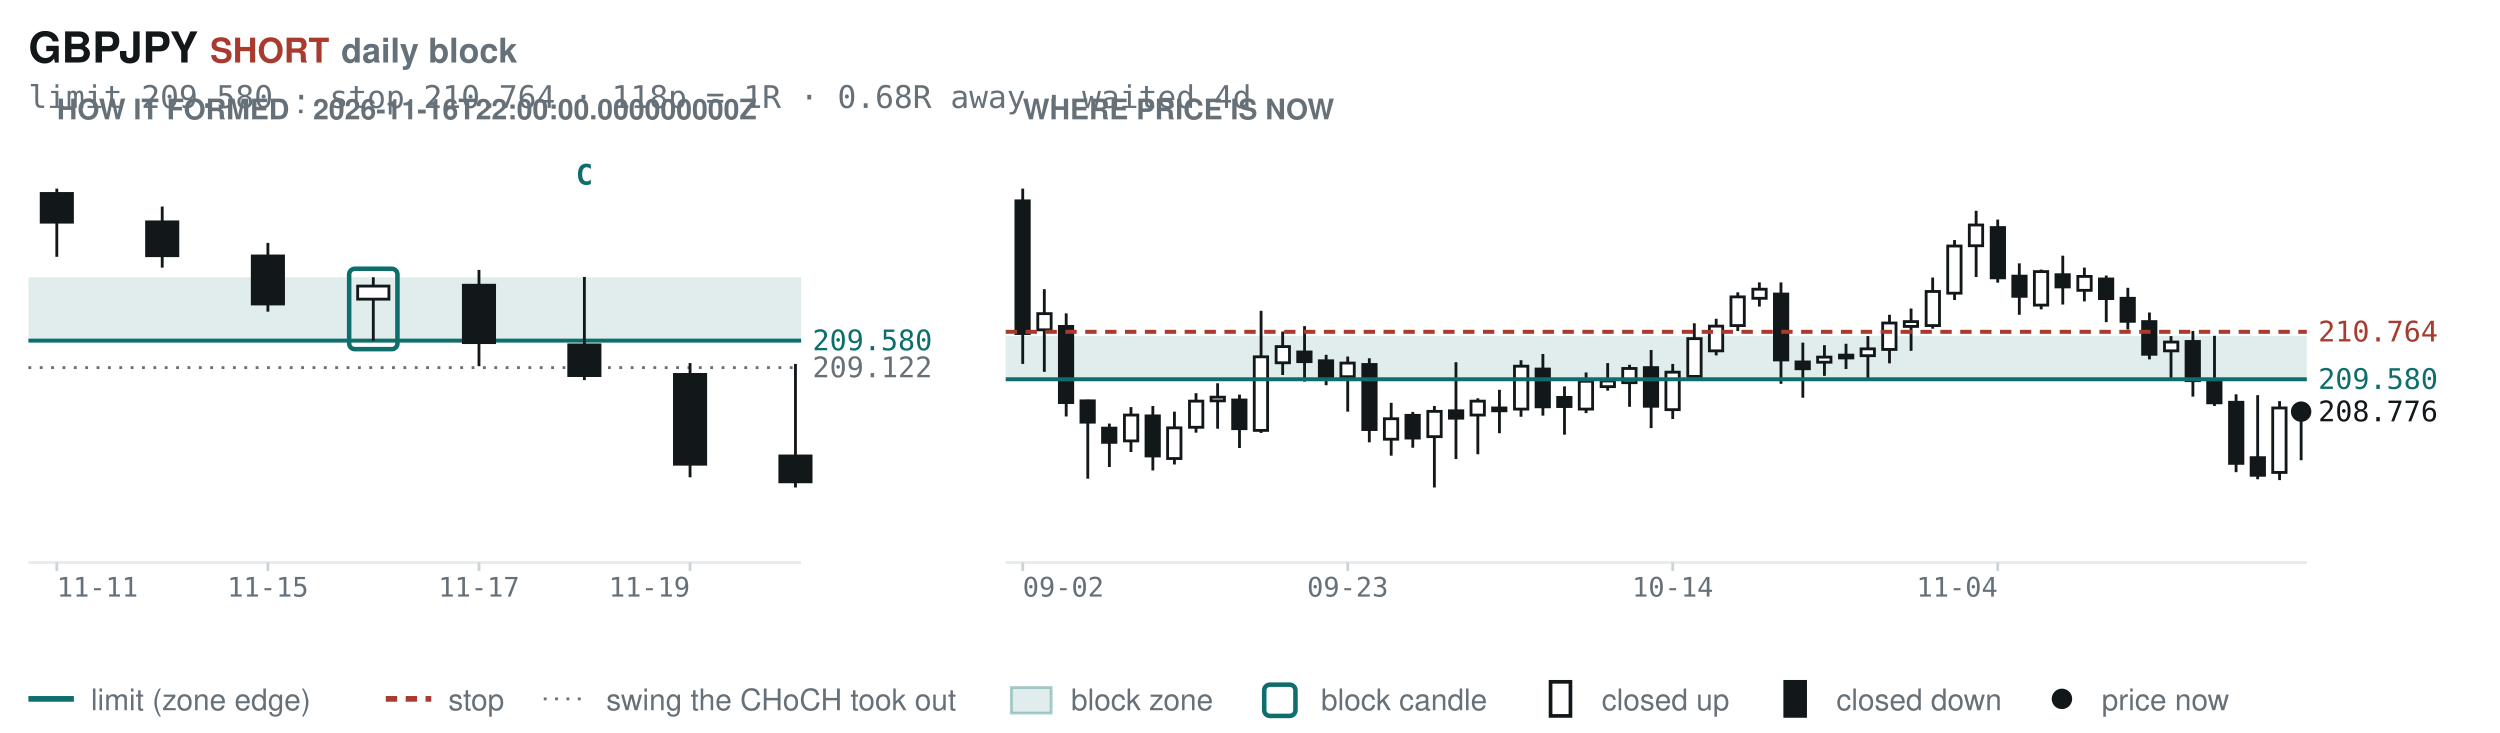
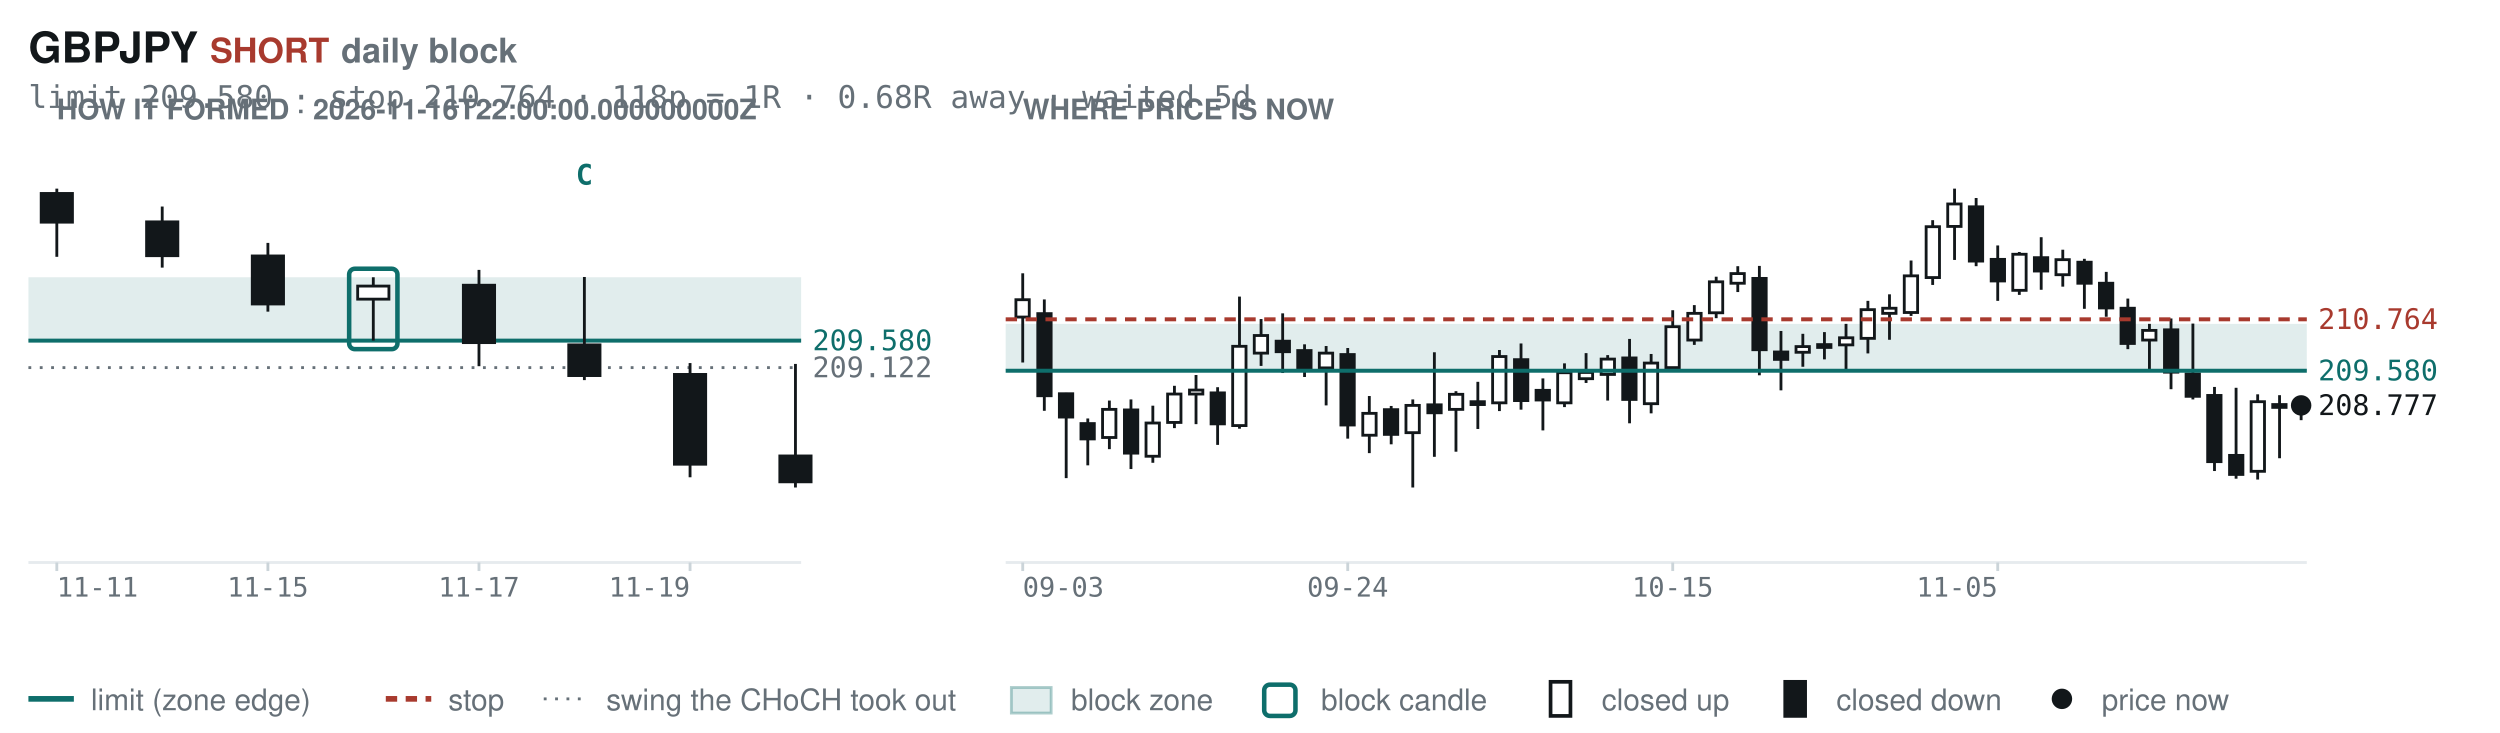
<svg xmlns="http://www.w3.org/2000/svg" viewBox="0 0 880 258" width="880" height="258" role="img" aria-label="GBPJPY short order block: the candles that formed it, and where price is now">
  <rect width="880" height="258" fill="#FFFFFF" />
  <text x="10" y="22" fill="#12171A" font-family="system-ui,-apple-system,Segoe UI,Helvetica,Arial,sans-serif" font-size="15" font-weight="700">GBPJPY <tspan fill="#A83A2E" font-size="12">SHORT</tspan>
    <tspan fill="#667078" font-size="12">daily block</tspan>
  </text>
-   <text x="10" y="38" fill="#667078" font-family="ui-monospace,SFMono-Regular,Menlo,Consolas,monospace" font-size="11">limit 209.580 · stop 210.764 · 118p = 1R · 0.68R away · waited 4d</text>
+   <text x="10" y="38" fill="#667078" font-family="ui-monospace,SFMono-Regular,Menlo,Consolas,monospace" font-size="11">limit 209.580 · stop 210.764 · 118p = 1R · 0.68R away · waited 5d</text>
  <text x="20" y="42" fill="#667078" font-family="system-ui,-apple-system,Segoe UI,Helvetica,Arial,sans-serif" font-size="10" font-weight="600">HOW IT FORMED · 2026-11-16T22:00:00.000000000Z</text>
  <text x="360" y="42" fill="#667078" font-family="system-ui,-apple-system,Segoe UI,Helvetica,Arial,sans-serif" font-size="10" font-weight="600">WHERE PRICE IS NOW</text>
  <rect x="10.0" y="97.6" width="272.0" height="22.3" fill="#0E6E6B1F" />
  <line x1="10.0" y1="129.4" x2="282.0" y2="129.4" stroke="#667078" stroke-width="1" stroke-dasharray="1 3" />
  <line x1="10.0" y1="119.9" x2="282.0" y2="119.9" stroke="#0E6E6B" stroke-width="1.4" />
  <line x1="20.0" y1="66.4" x2="20.0" y2="90.4" stroke="#12171A" stroke-width="1" />
  <rect x="14.5" y="68.1" width="11.0" height="10.1" fill="#12171A" stroke="#12171A" stroke-width="1" />
  <line x1="57.1" y1="72.7" x2="57.1" y2="94.2" stroke="#12171A" stroke-width="1" />
  <rect x="51.6" y="78.1" width="11.0" height="11.9" fill="#12171A" stroke="#12171A" stroke-width="1" />
  <line x1="94.3" y1="85.5" x2="94.3" y2="109.7" stroke="#12171A" stroke-width="1" />
  <rect x="88.8" y="90.1" width="11.0" height="16.9" fill="#12171A" stroke="#12171A" stroke-width="1" />
  <line x1="131.4" y1="97.6" x2="131.4" y2="119.9" stroke="#12171A" stroke-width="1" />
  <rect x="125.9" y="100.7" width="11.0" height="4.6" fill="#FFFFFF" stroke="#12171A" stroke-width="1" />
  <line x1="168.6" y1="95.0" x2="168.6" y2="128.9" stroke="#12171A" stroke-width="1" />
  <rect x="163.1" y="100.4" width="11.0" height="20.2" fill="#12171A" stroke="#12171A" stroke-width="1" />
  <line x1="205.7" y1="97.5" x2="205.7" y2="133.8" stroke="#12171A" stroke-width="1" />
  <rect x="200.2" y="121.4" width="11.0" height="10.8" fill="#12171A" stroke="#12171A" stroke-width="1" />
  <line x1="242.9" y1="127.8" x2="242.9" y2="168.0" stroke="#12171A" stroke-width="1" />
  <rect x="237.4" y="131.8" width="11.0" height="31.6" fill="#12171A" stroke="#12171A" stroke-width="1" />
  <line x1="280.0" y1="128.1" x2="280.0" y2="171.6" stroke="#12171A" stroke-width="1" />
  <rect x="274.5" y="160.5" width="11.0" height="9.1" fill="#12171A" stroke="#12171A" stroke-width="1" />
  <rect x="122.9" y="94.6" width="17.0" height="28.3" fill="none" stroke="#0E6E6B" stroke-width="1.6" rx="2" />
  <text x="205.7" y="65" fill="#0E6E6B" text-anchor="middle" font-family="ui-monospace,SFMono-Regular,Menlo,Consolas,monospace" font-size="10" font-weight="700">C</text>
  <line x1="10.0" y1="198.0" x2="282.0" y2="198.0" stroke="#E6EBEE" stroke-width="1" />
  <line x1="20.0" y1="198.0" x2="20.0" y2="201.0" stroke="#CBD4D9" stroke-width="1" />
  <text x="20.0" y="210.0" fill="#667078" text-anchor="start" font-family="ui-monospace,SFMono-Regular,Menlo,Consolas,monospace" font-size="9.5">11-11</text>
  <line x1="94.3" y1="198.0" x2="94.3" y2="201.0" stroke="#CBD4D9" stroke-width="1" />
  <text x="94.3" y="210.0" fill="#667078" text-anchor="middle" font-family="ui-monospace,SFMono-Regular,Menlo,Consolas,monospace" font-size="9.5">11-15</text>
  <line x1="168.6" y1="198.0" x2="168.6" y2="201.0" stroke="#CBD4D9" stroke-width="1" />
  <text x="168.6" y="210.0" fill="#667078" text-anchor="middle" font-family="ui-monospace,SFMono-Regular,Menlo,Consolas,monospace" font-size="9.5">11-17</text>
  <line x1="242.9" y1="198.0" x2="242.9" y2="201.0" stroke="#CBD4D9" stroke-width="1" />
  <text x="242.9" y="210.0" fill="#667078" text-anchor="end" font-family="ui-monospace,SFMono-Regular,Menlo,Consolas,monospace" font-size="9.5">11-19</text>
  <text x="286.0" y="123.3" fill="#0E6E6B" font-family="ui-monospace,SFMono-Regular,Menlo,Consolas,monospace" font-size="10">209.580</text>
  <text x="286.0" y="132.8" fill="#667078" font-family="ui-monospace,SFMono-Regular,Menlo,Consolas,monospace" font-size="10">209.122</text>
-   <rect x="354.0" y="118.3" width="458.0" height="15.2" fill="#0E6E6B1F" />
-   <line x1="360.0" y1="66.4" x2="360.0" y2="128.1" stroke="#12171A" stroke-width="1" />
-   <rect x="357.6" y="70.7" width="4.7" height="46.7" fill="#12171A" stroke="#12171A" stroke-width="1" />
-   <line x1="367.6" y1="101.8" x2="367.6" y2="130.9" stroke="#12171A" stroke-width="1" />
-   <rect x="365.3" y="110.4" width="4.7" height="5.7" fill="#FFFFFF" stroke="#12171A" stroke-width="1" />
-   <line x1="375.3" y1="110.3" x2="375.3" y2="146.6" stroke="#12171A" stroke-width="1" />
-   <rect x="372.9" y="114.9" width="4.7" height="26.8" fill="#12171A" stroke="#12171A" stroke-width="1" />
-   <line x1="382.9" y1="140.7" x2="382.9" y2="168.5" stroke="#12171A" stroke-width="1" />
-   <rect x="380.5" y="141.1" width="4.7" height="7.5" fill="#12171A" stroke="#12171A" stroke-width="1" />
-   <line x1="390.5" y1="149.1" x2="390.5" y2="164.4" stroke="#12171A" stroke-width="1" />
-   <rect x="388.1" y="150.7" width="4.7" height="5.0" fill="#12171A" stroke="#12171A" stroke-width="1" />
-   <line x1="398.1" y1="143.3" x2="398.1" y2="159.1" stroke="#12171A" stroke-width="1" />
-   <rect x="395.8" y="146.1" width="4.7" height="9.1" fill="#FFFFFF" stroke="#12171A" stroke-width="1" />
-   <line x1="405.8" y1="142.9" x2="405.8" y2="165.6" stroke="#12171A" stroke-width="1" />
-   <rect x="403.4" y="146.4" width="4.7" height="14.1" fill="#12171A" stroke="#12171A" stroke-width="1" />
-   <line x1="413.4" y1="144.9" x2="413.4" y2="163.5" stroke="#12171A" stroke-width="1" />
-   <rect x="411.0" y="150.6" width="4.7" height="10.8" fill="#FFFFFF" stroke="#12171A" stroke-width="1" />
-   <line x1="421.0" y1="138.4" x2="421.0" y2="152.3" stroke="#12171A" stroke-width="1" />
-   <rect x="418.7" y="141.2" width="4.7" height="9.2" fill="#FFFFFF" stroke="#12171A" stroke-width="1" />
-   <line x1="428.6" y1="134.9" x2="428.6" y2="150.9" stroke="#12171A" stroke-width="1" />
-   <rect x="426.3" y="139.8" width="4.7" height="1.3" fill="#FFFFFF" stroke="#12171A" stroke-width="1" />
-   <line x1="436.3" y1="138.9" x2="436.3" y2="157.7" stroke="#12171A" stroke-width="1" />
-   <rect x="433.9" y="140.8" width="4.7" height="10.1" fill="#12171A" stroke="#12171A" stroke-width="1" />
-   <line x1="443.9" y1="109.4" x2="443.9" y2="152.4" stroke="#12171A" stroke-width="1" />
-   <rect x="441.5" y="125.6" width="4.7" height="25.9" fill="#FFFFFF" stroke="#12171A" stroke-width="1" />
-   <line x1="451.5" y1="116.7" x2="451.5" y2="132.0" stroke="#12171A" stroke-width="1" />
-   <rect x="449.2" y="122.0" width="4.7" height="5.7" fill="#FFFFFF" stroke="#12171A" stroke-width="1" />
-   <line x1="459.2" y1="114.8" x2="459.2" y2="134.3" stroke="#12171A" stroke-width="1" />
-   <rect x="456.8" y="123.9" width="4.7" height="3.4" fill="#12171A" stroke="#12171A" stroke-width="1" />
-   <line x1="466.8" y1="124.9" x2="466.8" y2="135.6" stroke="#12171A" stroke-width="1" />
-   <rect x="464.4" y="127.0" width="4.7" height="5.6" fill="#12171A" stroke="#12171A" stroke-width="1" />
-   <line x1="474.4" y1="125.5" x2="474.4" y2="144.9" stroke="#12171A" stroke-width="1" />
-   <rect x="472.0" y="127.8" width="4.7" height="4.8" fill="#FFFFFF" stroke="#12171A" stroke-width="1" />
-   <line x1="482.0" y1="126.1" x2="482.0" y2="155.7" stroke="#12171A" stroke-width="1" />
-   <rect x="479.7" y="128.3" width="4.7" height="22.9" fill="#12171A" stroke="#12171A" stroke-width="1" />
-   <line x1="489.7" y1="141.8" x2="489.7" y2="160.4" stroke="#12171A" stroke-width="1" />
-   <rect x="487.3" y="147.4" width="4.7" height="7.2" fill="#FFFFFF" stroke="#12171A" stroke-width="1" />
-   <line x1="497.3" y1="145.0" x2="497.3" y2="157.6" stroke="#12171A" stroke-width="1" />
-   <rect x="494.9" y="146.2" width="4.7" height="8.0" fill="#12171A" stroke="#12171A" stroke-width="1" />
-   <line x1="504.9" y1="142.9" x2="504.9" y2="171.6" stroke="#12171A" stroke-width="1" />
-   <rect x="502.6" y="144.8" width="4.7" height="8.9" fill="#FFFFFF" stroke="#12171A" stroke-width="1" />
-   <line x1="512.5" y1="127.5" x2="512.5" y2="161.6" stroke="#12171A" stroke-width="1" />
-   <rect x="510.2" y="144.6" width="4.7" height="2.6" fill="#12171A" stroke="#12171A" stroke-width="1" />
-   <line x1="520.2" y1="140.2" x2="520.2" y2="159.9" stroke="#12171A" stroke-width="1" />
-   <rect x="517.8" y="141.2" width="4.7" height="4.9" fill="#FFFFFF" stroke="#12171A" stroke-width="1" />
-   <line x1="527.8" y1="137.2" x2="527.8" y2="152.5" stroke="#12171A" stroke-width="1" />
-   <rect x="525.4" y="143.6" width="4.7" height="1.0" fill="#12171A" stroke="#12171A" stroke-width="1" />
-   <line x1="535.4" y1="126.8" x2="535.4" y2="146.7" stroke="#12171A" stroke-width="1" />
-   <rect x="533.1" y="128.9" width="4.7" height="15.1" fill="#FFFFFF" stroke="#12171A" stroke-width="1" />
-   <line x1="543.1" y1="124.6" x2="543.1" y2="146.3" stroke="#12171A" stroke-width="1" />
-   <rect x="540.7" y="129.9" width="4.7" height="13.3" fill="#12171A" stroke="#12171A" stroke-width="1" />
-   <line x1="550.7" y1="136.0" x2="550.7" y2="153.0" stroke="#12171A" stroke-width="1" />
-   <rect x="548.3" y="139.9" width="4.7" height="3.2" fill="#12171A" stroke="#12171A" stroke-width="1" />
-   <line x1="558.3" y1="131.1" x2="558.3" y2="145.4" stroke="#12171A" stroke-width="1" />
-   <rect x="555.9" y="134.2" width="4.7" height="9.8" fill="#FFFFFF" stroke="#12171A" stroke-width="1" />
-   <line x1="565.9" y1="127.8" x2="565.9" y2="137.5" stroke="#12171A" stroke-width="1" />
-   <rect x="563.6" y="134.1" width="4.7" height="2.0" fill="#FFFFFF" stroke="#12171A" stroke-width="1" />
-   <line x1="573.6" y1="128.4" x2="573.6" y2="143.2" stroke="#12171A" stroke-width="1" />
-   <rect x="571.2" y="129.7" width="4.7" height="5.0" fill="#FFFFFF" stroke="#12171A" stroke-width="1" />
-   <line x1="581.2" y1="123.2" x2="581.2" y2="150.7" stroke="#12171A" stroke-width="1" />
-   <rect x="578.8" y="129.4" width="4.7" height="13.6" fill="#12171A" stroke="#12171A" stroke-width="1" />
-   <line x1="588.8" y1="128.1" x2="588.8" y2="147.5" stroke="#12171A" stroke-width="1" />
-   <rect x="586.4" y="131.0" width="4.7" height="13.2" fill="#FFFFFF" stroke="#12171A" stroke-width="1" />
-   <line x1="596.4" y1="113.8" x2="596.4" y2="132.7" stroke="#12171A" stroke-width="1" />
-   <rect x="594.1" y="119.2" width="4.7" height="13.3" fill="#FFFFFF" stroke="#12171A" stroke-width="1" />
-   <line x1="604.1" y1="112.2" x2="604.1" y2="125.1" stroke="#12171A" stroke-width="1" />
-   <rect x="601.7" y="114.8" width="4.7" height="8.7" fill="#FFFFFF" stroke="#12171A" stroke-width="1" />
-   <line x1="611.7" y1="102.9" x2="611.7" y2="116.5" stroke="#12171A" stroke-width="1" />
-   <rect x="609.3" y="104.5" width="4.7" height="10.1" fill="#FFFFFF" stroke="#12171A" stroke-width="1" />
-   <line x1="619.3" y1="99.4" x2="619.3" y2="107.9" stroke="#12171A" stroke-width="1" />
-   <rect x="617.0" y="101.8" width="4.7" height="3.2" fill="#FFFFFF" stroke="#12171A" stroke-width="1" />
-   <line x1="626.9" y1="99.4" x2="626.9" y2="135.1" stroke="#12171A" stroke-width="1" />
-   <rect x="624.6" y="103.5" width="4.7" height="23.2" fill="#12171A" stroke="#12171A" stroke-width="1" />
-   <line x1="634.6" y1="120.6" x2="634.6" y2="140.0" stroke="#12171A" stroke-width="1" />
-   <rect x="632.2" y="127.4" width="4.7" height="2.4" fill="#12171A" stroke="#12171A" stroke-width="1" />
-   <line x1="642.2" y1="121.5" x2="642.2" y2="132.3" stroke="#12171A" stroke-width="1" />
-   <rect x="639.8" y="125.7" width="4.7" height="1.8" fill="#FFFFFF" stroke="#12171A" stroke-width="1" />
-   <line x1="649.8" y1="121.0" x2="649.8" y2="129.9" stroke="#12171A" stroke-width="1" />
-   <rect x="647.5" y="125.0" width="4.7" height="1.0" fill="#FFFFFF" stroke="#12171A" stroke-width="1" />
-   <line x1="657.5" y1="118.3" x2="657.5" y2="133.6" stroke="#12171A" stroke-width="1" />
-   <rect x="655.1" y="122.8" width="4.7" height="2.4" fill="#FFFFFF" stroke="#12171A" stroke-width="1" />
-   <line x1="665.1" y1="110.8" x2="665.1" y2="127.9" stroke="#12171A" stroke-width="1" />
-   <rect x="662.7" y="113.7" width="4.7" height="9.3" fill="#FFFFFF" stroke="#12171A" stroke-width="1" />
-   <line x1="672.7" y1="108.6" x2="672.7" y2="123.5" stroke="#12171A" stroke-width="1" />
-   <rect x="670.3" y="113.2" width="4.7" height="1.7" fill="#FFFFFF" stroke="#12171A" stroke-width="1" />
-   <line x1="680.3" y1="97.7" x2="680.3" y2="115.7" stroke="#12171A" stroke-width="1" />
-   <rect x="678.0" y="102.6" width="4.7" height="12.0" fill="#FFFFFF" stroke="#12171A" stroke-width="1" />
-   <line x1="688.0" y1="84.5" x2="688.0" y2="105.6" stroke="#12171A" stroke-width="1" />
-   <rect x="685.6" y="86.6" width="4.7" height="16.6" fill="#FFFFFF" stroke="#12171A" stroke-width="1" />
-   <line x1="695.6" y1="74.2" x2="695.6" y2="97.5" stroke="#12171A" stroke-width="1" />
-   <rect x="693.2" y="79.2" width="4.7" height="7.3" fill="#FFFFFF" stroke="#12171A" stroke-width="1" />
-   <line x1="703.2" y1="77.3" x2="703.2" y2="99.5" stroke="#12171A" stroke-width="1" />
-   <rect x="700.9" y="80.1" width="4.7" height="17.7" fill="#12171A" stroke="#12171A" stroke-width="1" />
-   <line x1="710.8" y1="92.7" x2="710.8" y2="110.8" stroke="#12171A" stroke-width="1" />
-   <rect x="708.5" y="97.2" width="4.7" height="7.1" fill="#12171A" stroke="#12171A" stroke-width="1" />
-   <line x1="718.5" y1="94.9" x2="718.5" y2="108.9" stroke="#12171A" stroke-width="1" />
-   <rect x="716.1" y="95.6" width="4.7" height="11.8" fill="#FFFFFF" stroke="#12171A" stroke-width="1" />
-   <line x1="726.1" y1="90.0" x2="726.1" y2="107.2" stroke="#12171A" stroke-width="1" />
-   <rect x="723.7" y="96.7" width="4.7" height="4.3" fill="#12171A" stroke="#12171A" stroke-width="1" />
-   <line x1="733.7" y1="94.2" x2="733.7" y2="106.1" stroke="#12171A" stroke-width="1" />
-   <rect x="731.4" y="97.3" width="4.7" height="4.9" fill="#FFFFFF" stroke="#12171A" stroke-width="1" />
-   <line x1="741.4" y1="97.0" x2="741.4" y2="113.4" stroke="#12171A" stroke-width="1" />
-   <rect x="739.0" y="98.2" width="4.7" height="6.9" fill="#12171A" stroke="#12171A" stroke-width="1" />
-   <line x1="749.0" y1="101.3" x2="749.0" y2="116.0" stroke="#12171A" stroke-width="1" />
-   <rect x="746.6" y="105.0" width="4.7" height="8.1" fill="#12171A" stroke="#12171A" stroke-width="1" />
-   <line x1="756.6" y1="110.0" x2="756.6" y2="126.5" stroke="#12171A" stroke-width="1" />
-   <rect x="754.2" y="113.2" width="4.7" height="11.5" fill="#12171A" stroke="#12171A" stroke-width="1" />
-   <line x1="764.2" y1="118.3" x2="764.2" y2="133.5" stroke="#12171A" stroke-width="1" />
-   <rect x="761.9" y="120.4" width="4.7" height="3.1" fill="#FFFFFF" stroke="#12171A" stroke-width="1" />
-   <line x1="771.9" y1="116.5" x2="771.9" y2="139.6" stroke="#12171A" stroke-width="1" />
-   <rect x="769.5" y="120.2" width="4.7" height="13.8" fill="#12171A" stroke="#12171A" stroke-width="1" />
-   <line x1="779.5" y1="118.2" x2="779.5" y2="142.9" stroke="#12171A" stroke-width="1" />
-   <rect x="777.1" y="134.5" width="4.7" height="7.3" fill="#12171A" stroke="#12171A" stroke-width="1" />
-   <line x1="787.1" y1="138.8" x2="787.1" y2="166.2" stroke="#12171A" stroke-width="1" />
-   <rect x="784.8" y="141.6" width="4.7" height="21.5" fill="#12171A" stroke="#12171A" stroke-width="1" />
-   <line x1="794.7" y1="139.1" x2="794.7" y2="168.7" stroke="#12171A" stroke-width="1" />
-   <rect x="792.4" y="161.1" width="4.7" height="6.2" fill="#12171A" stroke="#12171A" stroke-width="1" />
-   <line x1="802.4" y1="141.2" x2="802.4" y2="169.0" stroke="#12171A" stroke-width="1" />
-   <rect x="800.0" y="143.6" width="4.7" height="22.7" fill="#FFFFFF" stroke="#12171A" stroke-width="1" />
-   <line x1="810.0" y1="141.5" x2="810.0" y2="162.0" stroke="#12171A" stroke-width="1" />
-   <rect x="807.6" y="144.6" width="4.7" height="1.0" fill="#12171A" stroke="#12171A" stroke-width="1" />
-   <line x1="354.0" y1="133.5" x2="812.0" y2="133.5" stroke="#0E6E6B" stroke-width="1.4" />
-   <line x1="354.0" y1="116.8" x2="812.0" y2="116.8" stroke="#A83A2E" stroke-width="1.4" stroke-dasharray="4 3" />
-   <circle cx="810.0" cy="144.9" r="3.6" fill="#12171A" />
+   <rect x="354.0" y="114.0" width="458.0" height="16.4" fill="#0E6E6B1F" />
+   <line x1="360.0" y1="96.2" x2="360.0" y2="127.6" stroke="#12171A" stroke-width="1" />
+   <rect x="357.6" y="105.5" width="4.7" height="6.1" fill="#FFFFFF" stroke="#12171A" stroke-width="1" />
+   <line x1="367.6" y1="105.4" x2="367.6" y2="144.6" stroke="#12171A" stroke-width="1" />
+   <rect x="365.3" y="110.4" width="4.7" height="28.9" fill="#12171A" stroke="#12171A" stroke-width="1" />
+   <line x1="375.3" y1="138.3" x2="375.3" y2="168.3" stroke="#12171A" stroke-width="1" />
+   <rect x="372.9" y="138.6" width="4.7" height="8.2" fill="#12171A" stroke="#12171A" stroke-width="1" />
+   <line x1="382.9" y1="147.3" x2="382.9" y2="163.8" stroke="#12171A" stroke-width="1" />
+   <rect x="380.5" y="149.1" width="4.7" height="5.4" fill="#12171A" stroke="#12171A" stroke-width="1" />
+   <line x1="390.5" y1="141.0" x2="390.5" y2="158.1" stroke="#12171A" stroke-width="1" />
+   <rect x="388.1" y="144.1" width="4.7" height="9.9" fill="#FFFFFF" stroke="#12171A" stroke-width="1" />
+   <line x1="398.1" y1="140.6" x2="398.1" y2="165.1" stroke="#12171A" stroke-width="1" />
+   <rect x="395.8" y="144.3" width="4.7" height="15.2" fill="#12171A" stroke="#12171A" stroke-width="1" />
+   <line x1="405.8" y1="142.8" x2="405.8" y2="162.9" stroke="#12171A" stroke-width="1" />
+   <rect x="403.4" y="148.9" width="4.7" height="11.7" fill="#FFFFFF" stroke="#12171A" stroke-width="1" />
+   <line x1="413.4" y1="135.8" x2="413.4" y2="150.7" stroke="#12171A" stroke-width="1" />
+   <rect x="411.0" y="138.7" width="4.7" height="10.0" fill="#FFFFFF" stroke="#12171A" stroke-width="1" />
+   <line x1="421.0" y1="132.0" x2="421.0" y2="149.3" stroke="#12171A" stroke-width="1" />
+   <rect x="418.7" y="137.3" width="4.7" height="1.4" fill="#FFFFFF" stroke="#12171A" stroke-width="1" />
+   <line x1="428.6" y1="136.3" x2="428.6" y2="156.6" stroke="#12171A" stroke-width="1" />
+   <rect x="426.3" y="138.3" width="4.7" height="10.9" fill="#12171A" stroke="#12171A" stroke-width="1" />
+   <line x1="436.3" y1="104.4" x2="436.3" y2="150.9" stroke="#12171A" stroke-width="1" />
+   <rect x="433.9" y="121.9" width="4.7" height="27.9" fill="#FFFFFF" stroke="#12171A" stroke-width="1" />
+   <line x1="443.9" y1="112.3" x2="443.9" y2="128.8" stroke="#12171A" stroke-width="1" />
+   <rect x="441.5" y="118.1" width="4.7" height="6.2" fill="#FFFFFF" stroke="#12171A" stroke-width="1" />
+   <line x1="451.5" y1="110.3" x2="451.5" y2="131.3" stroke="#12171A" stroke-width="1" />
+   <rect x="449.2" y="120.1" width="4.7" height="3.7" fill="#12171A" stroke="#12171A" stroke-width="1" />
+   <line x1="459.2" y1="121.2" x2="459.2" y2="132.7" stroke="#12171A" stroke-width="1" />
+   <rect x="456.8" y="123.4" width="4.7" height="6.0" fill="#12171A" stroke="#12171A" stroke-width="1" />
+   <line x1="466.8" y1="121.8" x2="466.8" y2="142.7" stroke="#12171A" stroke-width="1" />
+   <rect x="464.4" y="124.3" width="4.7" height="5.2" fill="#FFFFFF" stroke="#12171A" stroke-width="1" />
+   <line x1="474.4" y1="122.5" x2="474.4" y2="154.4" stroke="#12171A" stroke-width="1" />
+   <rect x="472.0" y="124.8" width="4.7" height="24.8" fill="#12171A" stroke="#12171A" stroke-width="1" />
+   <line x1="482.0" y1="139.4" x2="482.0" y2="159.5" stroke="#12171A" stroke-width="1" />
+   <rect x="479.7" y="145.5" width="4.7" height="7.7" fill="#FFFFFF" stroke="#12171A" stroke-width="1" />
+   <line x1="489.7" y1="142.9" x2="489.7" y2="156.4" stroke="#12171A" stroke-width="1" />
+   <rect x="487.3" y="144.2" width="4.7" height="8.7" fill="#12171A" stroke="#12171A" stroke-width="1" />
+   <line x1="497.3" y1="140.6" x2="497.3" y2="171.6" stroke="#12171A" stroke-width="1" />
+   <rect x="494.9" y="142.7" width="4.7" height="9.6" fill="#FFFFFF" stroke="#12171A" stroke-width="1" />
+   <line x1="504.9" y1="124.0" x2="504.9" y2="160.8" stroke="#12171A" stroke-width="1" />
+   <rect x="502.6" y="142.5" width="4.7" height="2.8" fill="#12171A" stroke="#12171A" stroke-width="1" />
+   <line x1="512.5" y1="137.7" x2="512.5" y2="159.0" stroke="#12171A" stroke-width="1" />
+   <rect x="510.2" y="138.8" width="4.7" height="5.3" fill="#FFFFFF" stroke="#12171A" stroke-width="1" />
+   <line x1="520.2" y1="134.4" x2="520.2" y2="151.0" stroke="#12171A" stroke-width="1" />
+   <rect x="517.8" y="141.4" width="4.7" height="1.0" fill="#12171A" stroke="#12171A" stroke-width="1" />
+   <line x1="527.8" y1="123.2" x2="527.8" y2="144.7" stroke="#12171A" stroke-width="1" />
+   <rect x="525.4" y="125.5" width="4.7" height="16.3" fill="#FFFFFF" stroke="#12171A" stroke-width="1" />
+   <line x1="535.4" y1="120.9" x2="535.4" y2="144.2" stroke="#12171A" stroke-width="1" />
+   <rect x="533.1" y="126.6" width="4.7" height="14.4" fill="#12171A" stroke="#12171A" stroke-width="1" />
+   <line x1="543.1" y1="133.2" x2="543.1" y2="151.5" stroke="#12171A" stroke-width="1" />
+   <rect x="540.7" y="137.4" width="4.7" height="3.4" fill="#12171A" stroke="#12171A" stroke-width="1" />
+   <line x1="550.7" y1="127.9" x2="550.7" y2="143.3" stroke="#12171A" stroke-width="1" />
+   <rect x="548.3" y="131.2" width="4.7" height="10.6" fill="#FFFFFF" stroke="#12171A" stroke-width="1" />
+   <line x1="558.3" y1="124.3" x2="558.3" y2="134.8" stroke="#12171A" stroke-width="1" />
+   <rect x="555.9" y="131.1" width="4.7" height="2.2" fill="#FFFFFF" stroke="#12171A" stroke-width="1" />
+   <line x1="565.9" y1="125.0" x2="565.9" y2="141.0" stroke="#12171A" stroke-width="1" />
+   <rect x="563.6" y="126.4" width="4.7" height="5.4" fill="#FFFFFF" stroke="#12171A" stroke-width="1" />
+   <line x1="573.6" y1="119.3" x2="573.6" y2="149.0" stroke="#12171A" stroke-width="1" />
+   <rect x="571.2" y="126.0" width="4.7" height="14.6" fill="#12171A" stroke="#12171A" stroke-width="1" />
+   <line x1="581.2" y1="124.6" x2="581.2" y2="145.5" stroke="#12171A" stroke-width="1" />
+   <rect x="578.8" y="127.8" width="4.7" height="14.3" fill="#FFFFFF" stroke="#12171A" stroke-width="1" />
+   <line x1="588.8" y1="109.2" x2="588.8" y2="129.6" stroke="#12171A" stroke-width="1" />
+   <rect x="586.4" y="115.0" width="4.7" height="14.4" fill="#FFFFFF" stroke="#12171A" stroke-width="1" />
+   <line x1="596.4" y1="107.4" x2="596.4" y2="121.4" stroke="#12171A" stroke-width="1" />
+   <rect x="594.1" y="110.3" width="4.7" height="9.4" fill="#FFFFFF" stroke="#12171A" stroke-width="1" />
+   <line x1="604.1" y1="97.4" x2="604.1" y2="112.0" stroke="#12171A" stroke-width="1" />
+   <rect x="601.7" y="99.2" width="4.7" height="10.9" fill="#FFFFFF" stroke="#12171A" stroke-width="1" />
+   <line x1="611.7" y1="93.7" x2="611.7" y2="102.8" stroke="#12171A" stroke-width="1" />
+   <rect x="609.3" y="96.3" width="4.7" height="3.4" fill="#FFFFFF" stroke="#12171A" stroke-width="1" />
+   <line x1="619.3" y1="93.6" x2="619.3" y2="132.1" stroke="#12171A" stroke-width="1" />
+   <rect x="617.0" y="98.0" width="4.7" height="25.1" fill="#12171A" stroke="#12171A" stroke-width="1" />
+   <line x1="626.9" y1="116.5" x2="626.9" y2="137.4" stroke="#12171A" stroke-width="1" />
+   <rect x="624.6" y="123.9" width="4.7" height="2.6" fill="#12171A" stroke="#12171A" stroke-width="1" />
+   <line x1="634.6" y1="117.5" x2="634.6" y2="129.1" stroke="#12171A" stroke-width="1" />
+   <rect x="632.2" y="122.0" width="4.7" height="2.0" fill="#FFFFFF" stroke="#12171A" stroke-width="1" />
+   <line x1="642.2" y1="116.9" x2="642.2" y2="126.5" stroke="#12171A" stroke-width="1" />
+   <rect x="639.8" y="121.3" width="4.7" height="1.0" fill="#FFFFFF" stroke="#12171A" stroke-width="1" />
+   <line x1="649.8" y1="114.0" x2="649.8" y2="130.6" stroke="#12171A" stroke-width="1" />
+   <rect x="647.5" y="118.9" width="4.7" height="2.5" fill="#FFFFFF" stroke="#12171A" stroke-width="1" />
+   <line x1="657.5" y1="105.9" x2="657.5" y2="124.4" stroke="#12171A" stroke-width="1" />
+   <rect x="655.1" y="109.0" width="4.7" height="10.1" fill="#FFFFFF" stroke="#12171A" stroke-width="1" />
+   <line x1="665.1" y1="103.6" x2="665.1" y2="119.6" stroke="#12171A" stroke-width="1" />
+   <rect x="662.7" y="108.5" width="4.7" height="1.8" fill="#FFFFFF" stroke="#12171A" stroke-width="1" />
+   <line x1="672.7" y1="91.7" x2="672.7" y2="111.2" stroke="#12171A" stroke-width="1" />
+   <rect x="670.3" y="97.1" width="4.7" height="12.9" fill="#FFFFFF" stroke="#12171A" stroke-width="1" />
+   <line x1="680.3" y1="77.5" x2="680.3" y2="100.3" stroke="#12171A" stroke-width="1" />
+   <rect x="678.0" y="79.8" width="4.7" height="17.9" fill="#FFFFFF" stroke="#12171A" stroke-width="1" />
+   <line x1="688.0" y1="66.4" x2="688.0" y2="91.5" stroke="#12171A" stroke-width="1" />
+   <rect x="685.6" y="71.8" width="4.7" height="7.9" fill="#FFFFFF" stroke="#12171A" stroke-width="1" />
+   <line x1="695.6" y1="69.7" x2="695.6" y2="93.7" stroke="#12171A" stroke-width="1" />
+   <rect x="693.2" y="72.8" width="4.7" height="19.1" fill="#12171A" stroke="#12171A" stroke-width="1" />
+   <line x1="703.2" y1="86.4" x2="703.2" y2="105.9" stroke="#12171A" stroke-width="1" />
+   <rect x="700.9" y="91.3" width="4.7" height="7.6" fill="#12171A" stroke="#12171A" stroke-width="1" />
+   <line x1="710.8" y1="88.7" x2="710.8" y2="103.8" stroke="#12171A" stroke-width="1" />
+   <rect x="708.5" y="89.5" width="4.7" height="12.7" fill="#FFFFFF" stroke="#12171A" stroke-width="1" />
+   <line x1="718.5" y1="83.5" x2="718.5" y2="102.0" stroke="#12171A" stroke-width="1" />
+   <rect x="716.1" y="90.7" width="4.7" height="4.7" fill="#12171A" stroke="#12171A" stroke-width="1" />
+   <line x1="726.1" y1="87.9" x2="726.1" y2="100.9" stroke="#12171A" stroke-width="1" />
+   <rect x="723.7" y="91.4" width="4.7" height="5.3" fill="#FFFFFF" stroke="#12171A" stroke-width="1" />
+   <line x1="733.7" y1="91.1" x2="733.7" y2="108.7" stroke="#12171A" stroke-width="1" />
+   <rect x="731.4" y="92.3" width="4.7" height="7.4" fill="#12171A" stroke="#12171A" stroke-width="1" />
+   <line x1="741.4" y1="95.7" x2="741.4" y2="111.5" stroke="#12171A" stroke-width="1" />
+   <rect x="739.0" y="99.7" width="4.7" height="8.7" fill="#12171A" stroke="#12171A" stroke-width="1" />
+   <line x1="749.0" y1="105.1" x2="749.0" y2="122.9" stroke="#12171A" stroke-width="1" />
+   <rect x="746.6" y="108.5" width="4.7" height="12.4" fill="#12171A" stroke="#12171A" stroke-width="1" />
+   <line x1="756.6" y1="114.0" x2="756.6" y2="130.5" stroke="#12171A" stroke-width="1" />
+   <rect x="754.2" y="116.3" width="4.7" height="3.4" fill="#FFFFFF" stroke="#12171A" stroke-width="1" />
+   <line x1="764.2" y1="112.1" x2="764.2" y2="137.0" stroke="#12171A" stroke-width="1" />
+   <rect x="761.9" y="116.1" width="4.7" height="14.9" fill="#12171A" stroke="#12171A" stroke-width="1" />
+   <line x1="771.9" y1="113.9" x2="771.9" y2="140.6" stroke="#12171A" stroke-width="1" />
+   <rect x="769.5" y="131.6" width="4.7" height="7.9" fill="#12171A" stroke="#12171A" stroke-width="1" />
+   <line x1="779.5" y1="136.2" x2="779.5" y2="165.8" stroke="#12171A" stroke-width="1" />
+   <rect x="777.1" y="139.2" width="4.7" height="23.3" fill="#12171A" stroke="#12171A" stroke-width="1" />
+   <line x1="787.1" y1="136.5" x2="787.1" y2="168.5" stroke="#12171A" stroke-width="1" />
+   <rect x="784.8" y="160.3" width="4.7" height="6.7" fill="#12171A" stroke="#12171A" stroke-width="1" />
+   <line x1="794.7" y1="138.8" x2="794.7" y2="168.8" stroke="#12171A" stroke-width="1" />
+   <rect x="792.4" y="141.4" width="4.7" height="24.5" fill="#FFFFFF" stroke="#12171A" stroke-width="1" />
+   <line x1="802.4" y1="139.1" x2="802.4" y2="161.3" stroke="#12171A" stroke-width="1" />
+   <rect x="800.0" y="142.4" width="4.7" height="1.0" fill="#12171A" stroke="#12171A" stroke-width="1" />
+   <line x1="810.0" y1="140.6" x2="810.0" y2="147.9" stroke="#12171A" stroke-width="1" />
+   <rect x="807.6" y="142.7" width="4.7" height="1.6" fill="#FFFFFF" stroke="#12171A" stroke-width="1" />
+   <line x1="354.0" y1="130.5" x2="812.0" y2="130.5" stroke="#0E6E6B" stroke-width="1.4" />
+   <line x1="354.0" y1="112.4" x2="812.0" y2="112.4" stroke="#A83A2E" stroke-width="1.4" stroke-dasharray="4 3" />
+   <circle cx="810.0" cy="142.7" r="3.6" fill="#12171A" />
  <line x1="354.0" y1="198.0" x2="812.0" y2="198.0" stroke="#E6EBEE" stroke-width="1" />
  <line x1="360.0" y1="198.0" x2="360.0" y2="201.0" stroke="#CBD4D9" stroke-width="1" />
-   <text x="360.0" y="210.0" fill="#667078" text-anchor="start" font-family="ui-monospace,SFMono-Regular,Menlo,Consolas,monospace" font-size="9.5">09-02</text>
+   <text x="360.0" y="210.0" fill="#667078" text-anchor="start" font-family="ui-monospace,SFMono-Regular,Menlo,Consolas,monospace" font-size="9.5">09-03</text>
  <line x1="474.4" y1="198.0" x2="474.4" y2="201.0" stroke="#CBD4D9" stroke-width="1" />
-   <text x="474.4" y="210.0" fill="#667078" text-anchor="middle" font-family="ui-monospace,SFMono-Regular,Menlo,Consolas,monospace" font-size="9.5">09-23</text>
+   <text x="474.4" y="210.0" fill="#667078" text-anchor="middle" font-family="ui-monospace,SFMono-Regular,Menlo,Consolas,monospace" font-size="9.5">09-24</text>
  <line x1="588.8" y1="198.0" x2="588.8" y2="201.0" stroke="#CBD4D9" stroke-width="1" />
-   <text x="588.8" y="210.0" fill="#667078" text-anchor="middle" font-family="ui-monospace,SFMono-Regular,Menlo,Consolas,monospace" font-size="9.5">10-14</text>
+   <text x="588.8" y="210.0" fill="#667078" text-anchor="middle" font-family="ui-monospace,SFMono-Regular,Menlo,Consolas,monospace" font-size="9.5">10-15</text>
  <line x1="703.2" y1="198.0" x2="703.2" y2="201.0" stroke="#CBD4D9" stroke-width="1" />
-   <text x="703.2" y="210.0" fill="#667078" text-anchor="end" font-family="ui-monospace,SFMono-Regular,Menlo,Consolas,monospace" font-size="9.5">11-04</text>
-   <text x="816.0" y="136.9" fill="#0E6E6B" font-family="ui-monospace,SFMono-Regular,Menlo,Consolas,monospace" font-size="10">209.580</text>
-   <text x="816.0" y="120.2" fill="#A83A2E" font-family="ui-monospace,SFMono-Regular,Menlo,Consolas,monospace" font-size="10">210.764</text>
-   <text x="816.0" y="148.3" fill="#12171A" font-family="ui-monospace,SFMono-Regular,Menlo,Consolas,monospace" font-size="10">208.776</text>
+   <text x="703.2" y="210.0" fill="#667078" text-anchor="end" font-family="ui-monospace,SFMono-Regular,Menlo,Consolas,monospace" font-size="9.5">11-05</text>
+   <text x="816.0" y="133.9" fill="#0E6E6B" font-family="ui-monospace,SFMono-Regular,Menlo,Consolas,monospace" font-size="10">209.580</text>
+   <text x="816.0" y="115.8" fill="#A83A2E" font-family="ui-monospace,SFMono-Regular,Menlo,Consolas,monospace" font-size="10">210.764</text>
+   <text x="816.0" y="146.1" fill="#12171A" font-family="ui-monospace,SFMono-Regular,Menlo,Consolas,monospace" font-size="10">208.777</text>
  <g transform="translate(10.0,242)">
    <line x1="0" y1="4" x2="16" y2="4" stroke="#0E6E6B" stroke-width="2" />
    <text x="22" y="8" fill="#667078" font-family="system-ui,-apple-system,Segoe UI,Helvetica,Arial,sans-serif" font-size="10.5">limit (zone edge)</text>
  </g>
  <g transform="translate(135.8,242)">
    <line x1="0" y1="4" x2="16" y2="4" stroke="#A83A2E" stroke-width="2" stroke-dasharray="4 3" />
    <text x="22" y="8" fill="#667078" font-family="system-ui,-apple-system,Segoe UI,Helvetica,Arial,sans-serif" font-size="10.5">stop</text>
  </g>
  <g transform="translate(191.4,242)">
    <line x1="0" y1="4" x2="16" y2="4" stroke="#667078" stroke-width="1" stroke-dasharray="1 3" />
    <text x="22" y="8" fill="#667078" font-family="system-ui,-apple-system,Segoe UI,Helvetica,Arial,sans-serif" font-size="10.5">swing the CHoCH took out</text>
  </g>
  <g transform="translate(355.0,242)">
    <rect x="1" y="0" width="14" height="9" fill="#0E6E6B1F" stroke="#0E6E6B55" />
    <text x="22" y="8" fill="#667078" font-family="system-ui,-apple-system,Segoe UI,Helvetica,Arial,sans-serif" font-size="10.5">block zone</text>
  </g>
  <g transform="translate(443.0,242)">
    <rect x="2" y="-1" width="11" height="11" fill="none" stroke="#0E6E6B" stroke-width="1.6" rx="2" />
    <text x="22" y="8" fill="#667078" font-family="system-ui,-apple-system,Segoe UI,Helvetica,Arial,sans-serif" font-size="10.5">block candle</text>
  </g>
  <g transform="translate(541.8,242)">
    <rect x="4" y="-2" width="7" height="12" fill="#FFFFFF" stroke="#12171A" stroke-width="1.3" />
    <text x="22" y="8" fill="#667078" font-family="system-ui,-apple-system,Segoe UI,Helvetica,Arial,sans-serif" font-size="10.5">closed up</text>
  </g>
  <g transform="translate(624.4,242)">
    <rect x="4" y="-2" width="7" height="12" fill="#12171A" stroke="#12171A" stroke-width="1.3" />
    <text x="22" y="8" fill="#667078" font-family="system-ui,-apple-system,Segoe UI,Helvetica,Arial,sans-serif" font-size="10.5">closed down</text>
  </g>
  <g transform="translate(717.8,242)">
    <circle cx="8" cy="4" r="3.6" fill="#12171A" />
    <text x="22" y="8" fill="#667078" font-family="system-ui,-apple-system,Segoe UI,Helvetica,Arial,sans-serif" font-size="10.5">price now</text>
  </g>
</svg>
